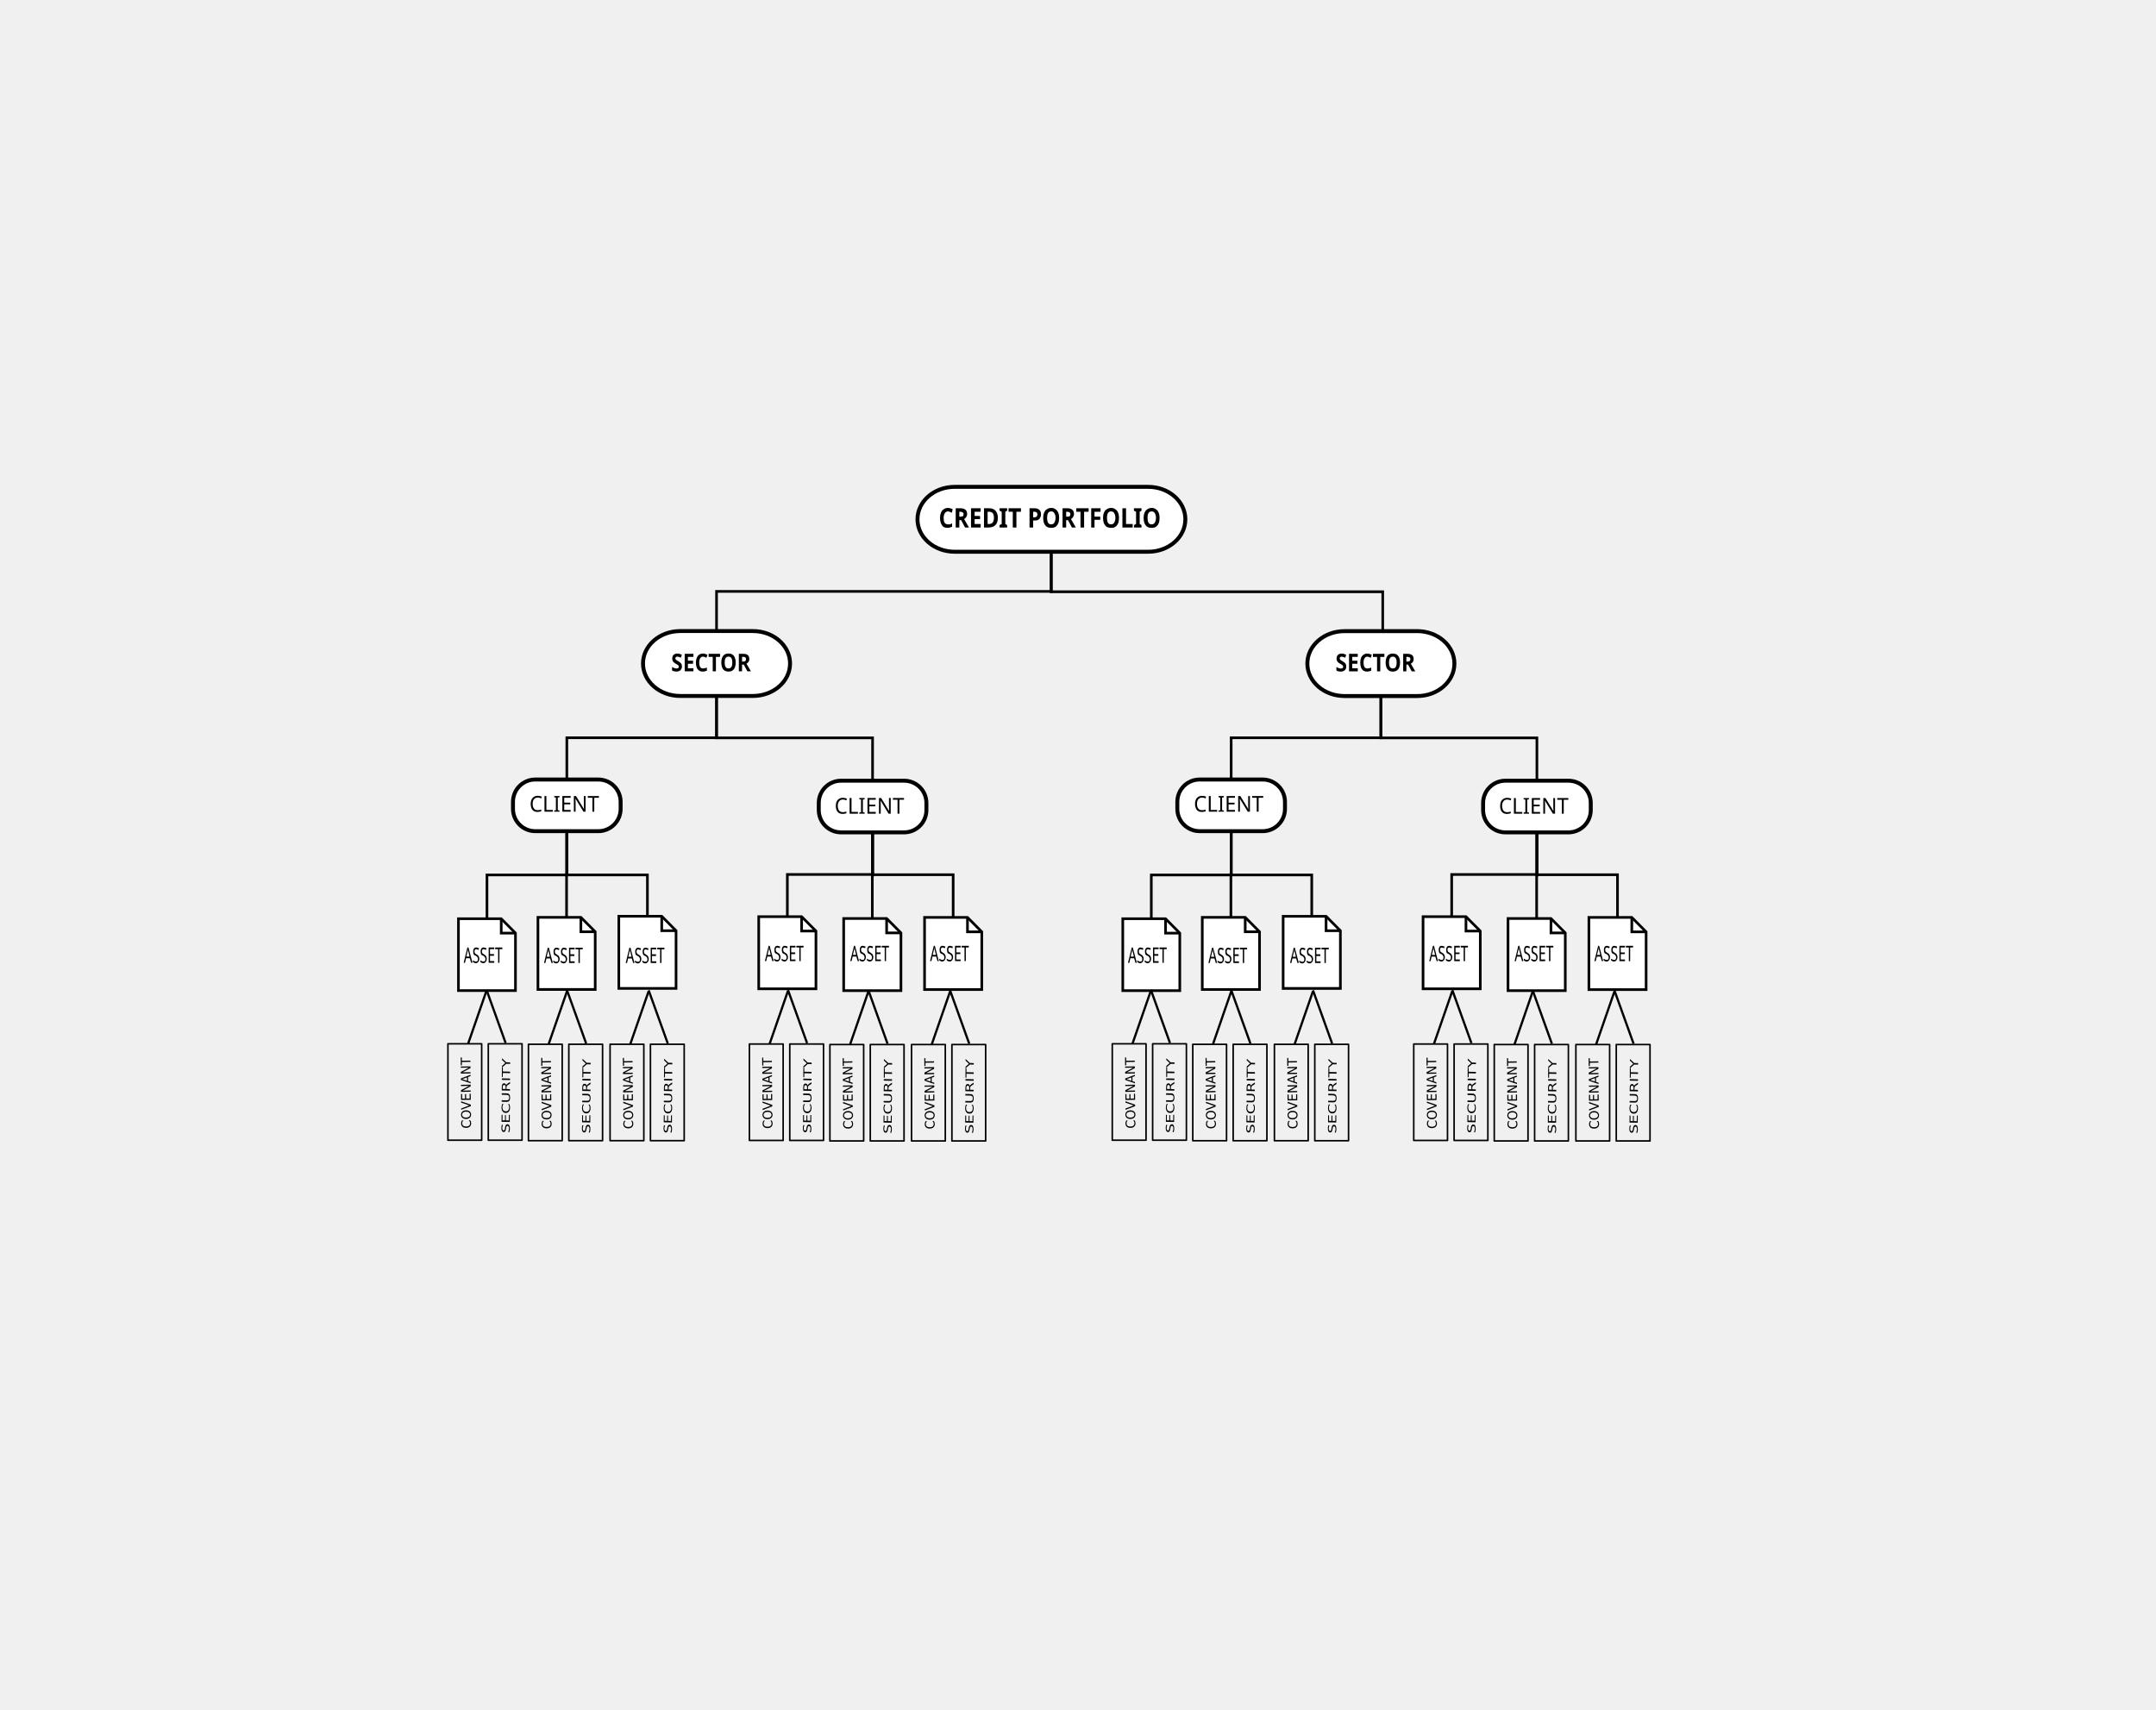
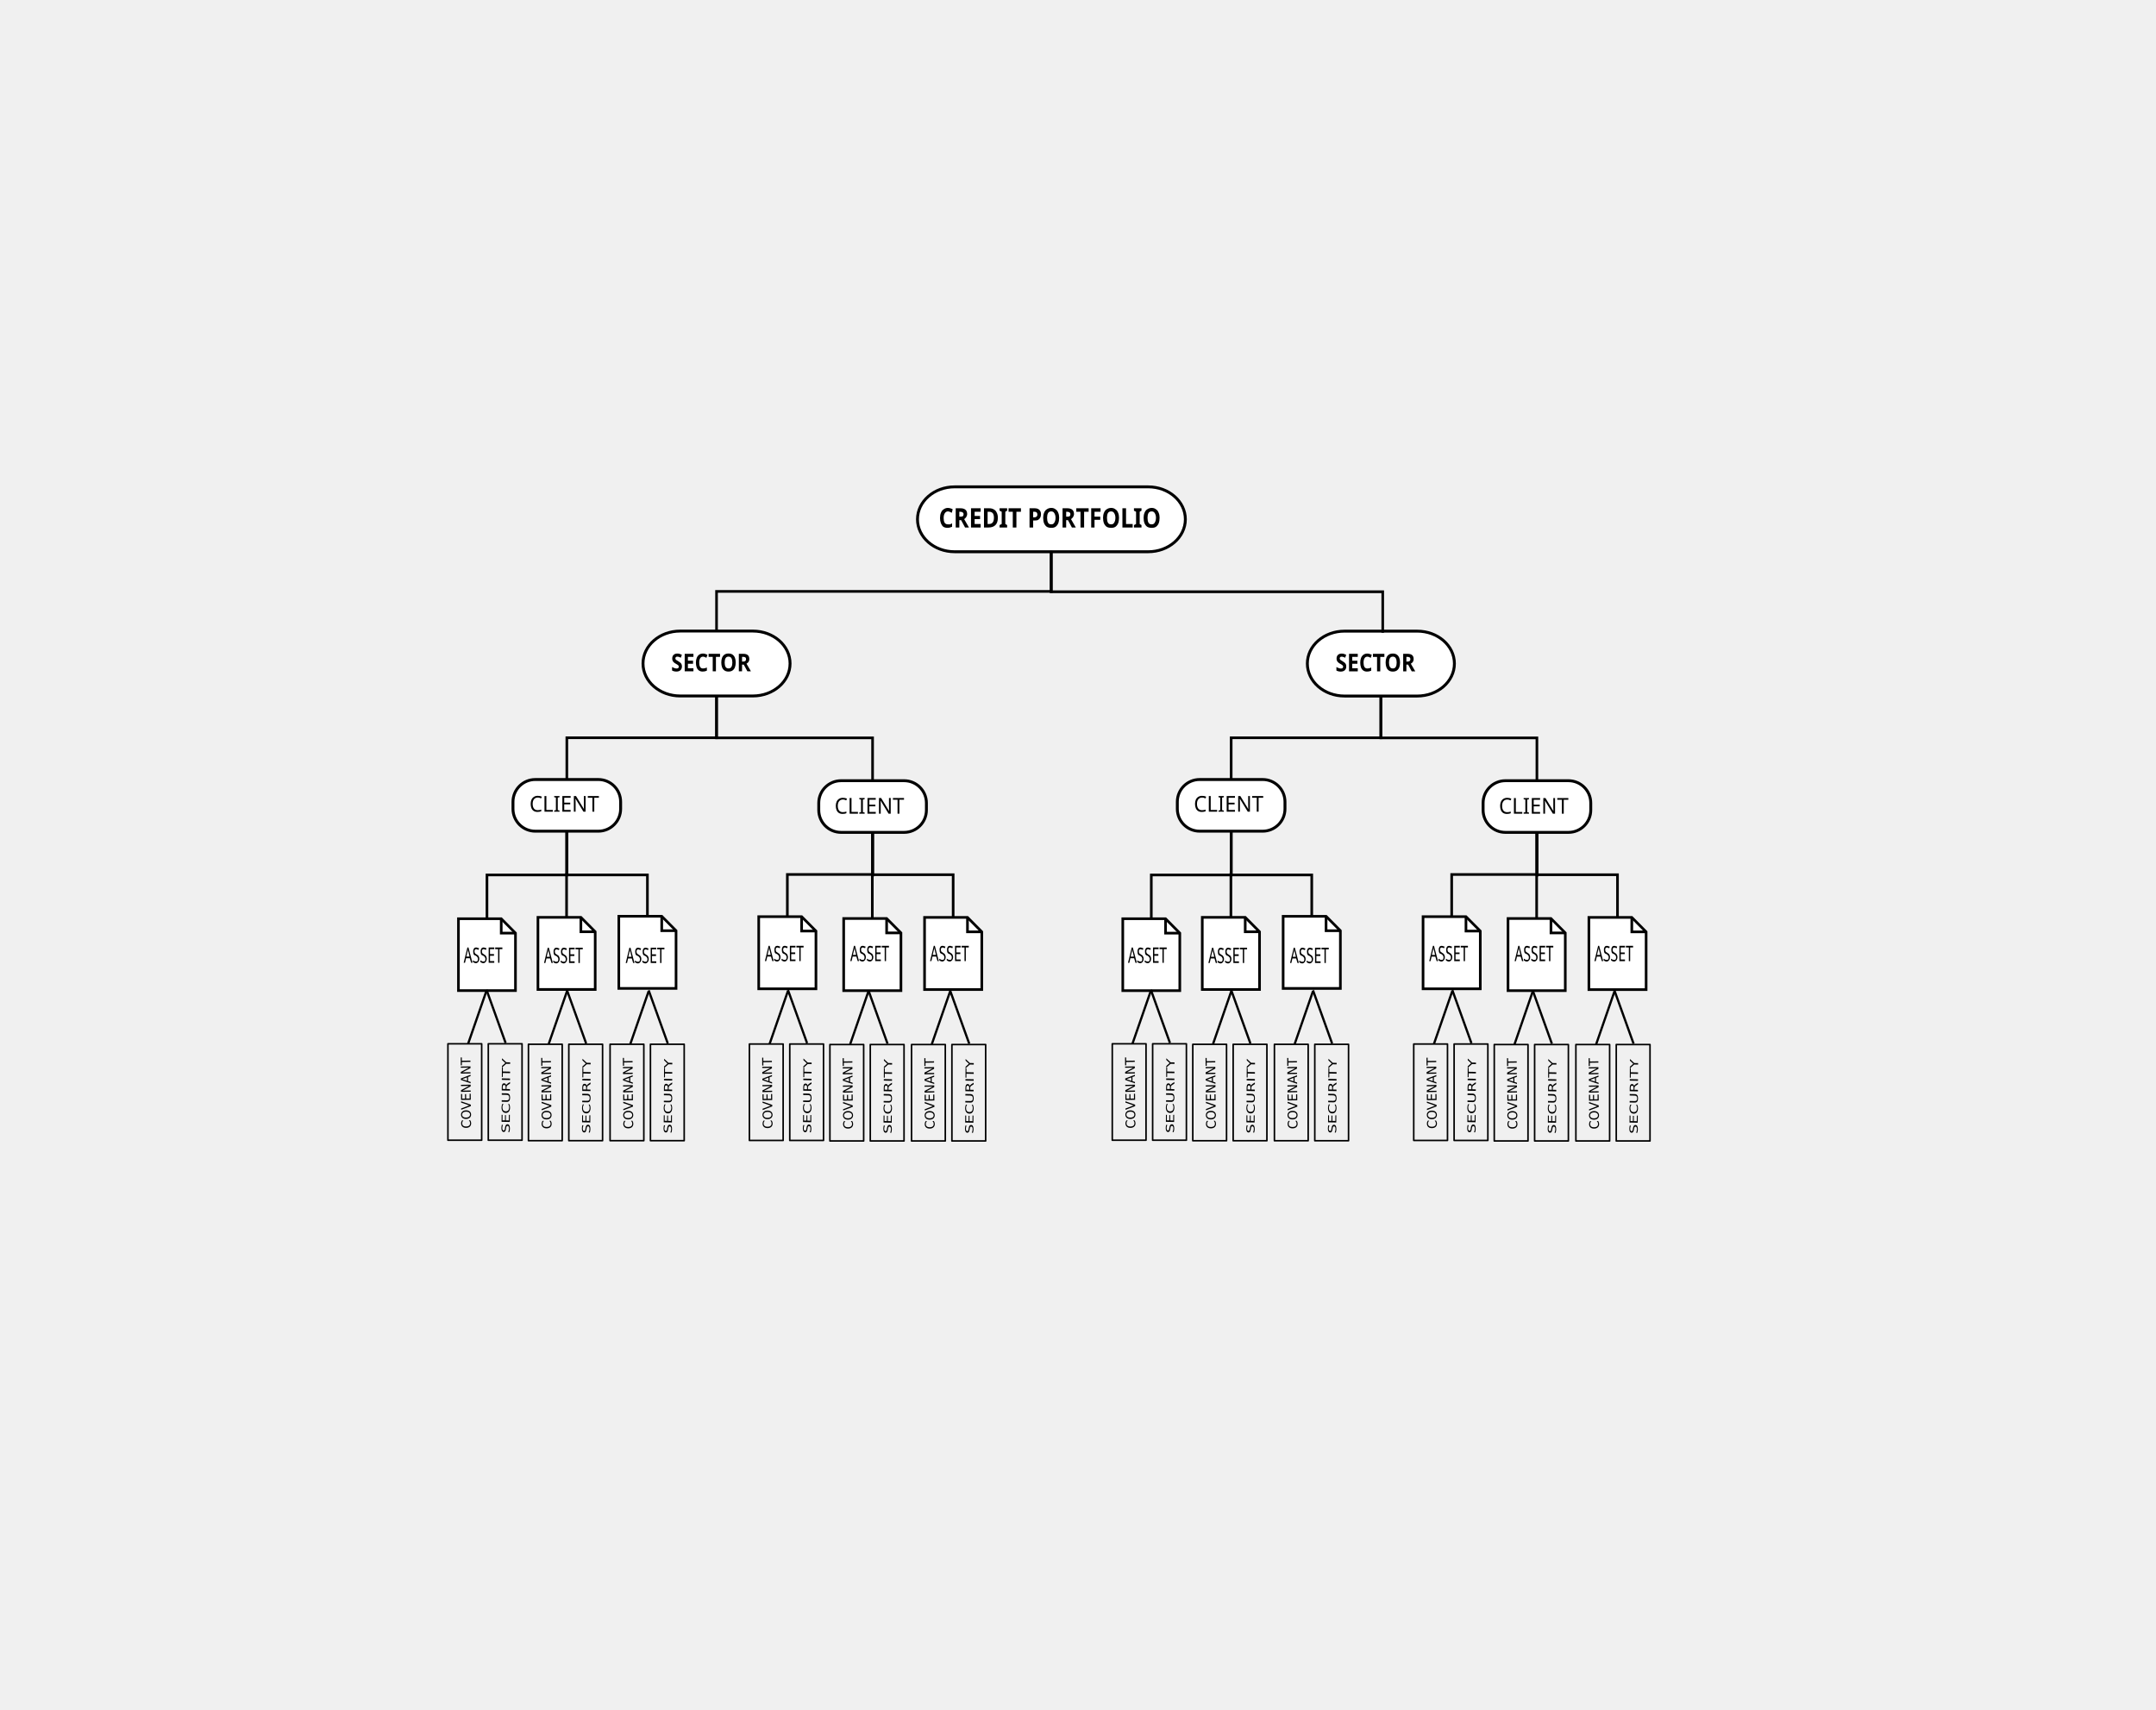
<svg xmlns="http://www.w3.org/2000/svg" version="1.0" x="0" y="0" width="1027.559" height="814.961" viewBox="-16 0 29 23" id="svg1135">
  <defs id="defs1203" />
  <rect width="3.603" height="0.873" rx="0.5" ry="0.5" x="-3.659" y="6.549" style="fill:#ffffff" id="rect1136" />
-   <rect width="3.603" height="0.873" rx="0.5" ry="0.5" x="-3.659" y="6.549" style="fill:none;fill-opacity:0;stroke:#000000;stroke-width:0.053" id="rect1137" />
+   <rect width="3.603" height="0.873" rx="0.5" ry="0.5" x="-3.659" y="6.549" style="fill:none;fill-opacity:0;stroke:#000000;stroke-width:0.039;stroke-miterlimit:4;stroke-dasharray:none;" id="rect1137" />
  <text x="3.925" y="2.6" transform="matrix(0.259636,0,0,0.300976,-4.391398,6.312799)" style="font-size:1.2;font-style:normal;font-weight:700;fill:#000000;font-family:sans;text-anchor:start" id="text1138">CREDIT PORTFOLIO</text>
  <rect width="1.448" height="0.695" rx="0.3" ry="0.3" x="-9.1" y="10.486" style="fill:#ffffff" id="rect1140" />
-   <rect width="1.448" height="0.695" rx="0.3" ry="0.3" x="-9.1" y="10.486" style="fill:none;fill-opacity:0;stroke:#000000;stroke-width:0.053" id="rect1141" />
+   <rect width="1.448" height="0.695" rx="0.3" ry="0.3" x="-9.1" y="10.486" style="fill:none;fill-opacity:0;stroke:#000000;stroke-width:0.039;stroke-miterlimit:4;stroke-dasharray:none;" id="rect1141" />
  <polygon points="-14.352,17.306 -12.723,17.306 -12.181,17.849 -12.181,20.02 -14.352,20.02 -14.352,17.306 " transform="matrix(0.353276,0,0,0.356271,-4.763333,6.193008)" style="fill:#ffffff" id="polygon1142" />
  <polygon points="-14.352,17.306 -12.723,17.306 -12.181,17.849 -12.181,20.02 -14.352,20.02 -14.352,17.306 " transform="matrix(0.353276,0,0,0.356271,-4.763333,6.193008)" style="fill:none;fill-opacity:0;stroke:#000000;stroke-width:0.1" id="polygon1143" />
  <polyline style="fill:none;fill-opacity:0;stroke:#000000;stroke-width:0.1" points="-12.723,17.306 -12.723,17.849 -12.181,17.849 -12.181,17.849 " id="polyline1144" transform="matrix(0.353276,0,0,0.356271,-4.763333,6.193008)" />
  <rect width="1.978" height="0.873" rx="0.5" ry="0.5" x="-7.351" y="8.489" style="fill:#ffffff" id="rect1145" />
-   <rect width="1.978" height="0.873" rx="0.5" ry="0.5" x="-7.351" y="8.489" style="fill:none;fill-opacity:0;stroke:#000000;stroke-width:0.053" id="rect1146" />
+   <rect width="1.978" height="0.873" rx="0.5" ry="0.5" x="-7.351" y="8.489" style="fill:none;fill-opacity:0;stroke:#000000;stroke-width:0.039;stroke-miterlimit:4;stroke-dasharray:none;" id="rect1146" />
  <polyline style="fill:none;fill-opacity:0;stroke:#000000;stroke-width:0.1" points="8.225,3.45 8.225,4.947 -4.525,4.947 -4.525,6.445 " id="polyline1147" transform="matrix(0.353276,0,0,0.356271,-4.763333,6.193008)" />
  <polyline style="fill:none;fill-opacity:0;stroke:#000000;stroke-width:0.1" points="-4.525,8.895 -4.525,10.473 -10.225,10.473 -10.225,12.05 " id="polyline1148" transform="matrix(0.353276,0,0,0.356271,-4.763333,6.193008)" />
  <polyline style="fill:none;fill-opacity:0;stroke:#000000;stroke-width:0.1" points="-10.225,14 -10.225,15.653 -13.266,15.653 -13.266,17.306 " id="polyline1149" transform="matrix(0.353276,0,0,0.356271,-4.763333,6.193008)" />
  <text x="-14.225" y="18.9" transform="matrix(0.228967,0,0,0.356271,-6.505735,6.218183)" style="font-size:0.8;font-style:normal;font-weight:normal;fill:#000000;font-family:sans;text-anchor:start" id="text1150">ASSET</text>
  <text x="-6.125" y="7.9" transform="matrix(2.378244e-2,0,0,2.749379e-2,-6.827454,8.813204)" style="font-style:normal;font-weight:700;fill:#000000;font-family:sans;text-anchor:start" id="text1154">SECTOR</text>
  <polygon points="-11.325,17.253 -9.69,17.253 -9.145,17.798 -9.145,19.977 -11.325,19.977 -11.325,17.253 " transform="matrix(0.353276,0,0,0.356271,-4.763333,6.193008)" style="fill:#ffffff" id="polygon1156" />
  <polygon points="-11.325,17.253 -9.69,17.253 -9.145,17.798 -9.145,19.977 -11.325,19.977 -11.325,17.253 " transform="matrix(0.353276,0,0,0.356271,-4.763333,6.193008)" style="fill:none;fill-opacity:0;stroke:#000000;stroke-width:0.1" id="polygon1157" />
  <polyline style="fill:none;fill-opacity:0;stroke:#000000;stroke-width:0.1" points="-9.69,17.253 -9.69,17.798 -9.145,17.798 -9.145,17.798 " id="polyline1158" transform="matrix(0.353276,0,0,0.356271,-4.763333,6.193008)" />
  <polygon points="-8.246,17.213 -6.612,17.213 -6.067,17.758 -6.067,19.937 -8.246,19.937 -8.246,17.213 " transform="matrix(0.353276,0,0,0.356271,-4.763333,6.193008)" style="fill:#ffffff" id="polygon1161" />
  <polygon points="-8.246,17.213 -6.612,17.213 -6.067,17.758 -6.067,19.937 -8.246,19.937 -8.246,17.213 " transform="matrix(0.353276,0,0,0.356271,-4.763333,6.193008)" style="fill:none;fill-opacity:0;stroke:#000000;stroke-width:0.1" id="polygon1162" />
  <polyline style="fill:none;fill-opacity:0;stroke:#000000;stroke-width:0.1" points="-6.612,17.213 -6.612,17.758 -6.067,17.758 -6.067,17.758 " id="polyline1163" transform="matrix(0.353276,0,0,0.356271,-4.763333,6.193008)" />
  <polyline style="fill:none;fill-opacity:0;stroke:#000000;stroke-width:0.1" points="-10.225,14 -10.225,15.652 -7.157,15.652 -7.157,17.213 " id="polyline1164" transform="matrix(0.353276,0,0,0.356271,-4.763333,6.193008)" />
  <polyline style="fill:none;fill-opacity:0;stroke:#000000;stroke-width:0.1" points="-10.225,14 -10.225,15.626 -10.235,15.626 -10.235,17.253 " id="polyline1167" transform="matrix(0.353276,0,0,0.356271,-4.763333,6.193008)" />
  <rect width="1.448" height="0.695" rx="0.3" ry="0.3" x="-4.987" y="10.502" style="fill:#ffffff" id="rect1168" />
-   <rect width="1.448" height="0.695" rx="0.3" ry="0.3" x="-4.987" y="10.502" style="fill:none;fill-opacity:0;stroke:#000000;stroke-width:0.053" id="rect1169" />
+   <rect width="1.448" height="0.695" rx="0.3" ry="0.3" x="-4.987" y="10.502" style="fill:none;fill-opacity:0;stroke:#000000;stroke-width:0.039;stroke-miterlimit:4;stroke-dasharray:none;" id="rect1169" />
  <polygon points="-2.919,17.227 -1.285,17.227 -0.74,17.771 -0.74,19.951 -2.919,19.951 -2.919,17.227 " transform="matrix(0.353276,0,0,0.356271,-4.763333,6.193008)" style="fill:#ffffff" id="polygon1170" />
  <polygon points="-2.919,17.227 -1.285,17.227 -0.74,17.771 -0.74,19.951 -2.919,19.951 -2.919,17.227 " transform="matrix(0.353276,0,0,0.356271,-4.763333,6.193008)" style="fill:none;fill-opacity:0;stroke:#000000;stroke-width:0.1" id="polygon1171" />
  <polyline style="fill:none;fill-opacity:0;stroke:#000000;stroke-width:0.1" points="-1.285,17.227 -1.285,17.771 -0.74,17.771 -0.74,17.771 " id="polyline1172" transform="matrix(0.353276,0,0,0.356271,-4.763333,6.193008)" />
  <polyline style="fill:none;fill-opacity:0;stroke:#000000;stroke-width:0.1" points="-4.525,8.895 -4.525,10.477 1.416,10.477 1.416,12.094 " id="polyline1173" transform="matrix(0.353276,0,0,0.356271,-4.763333,6.193008)" />
  <polyline style="fill:none;fill-opacity:0;stroke:#000000;stroke-width:0.1" points="1.416,14.044 1.416,15.635 -1.829,15.635 -1.829,17.227 " id="polyline1174" transform="matrix(0.353276,0,0,0.356271,-4.763333,6.193008)" />
  <text x="0.066" y="13.344" transform="matrix(2.319997e-2,0,0,2.457179e-2,-8.880446,10.59084)" style="font-style:normal;font-weight:normal;fill:#000000;font-family:sans;text-anchor:start" id="text1177">CLIENT</text>
  <polygon points="0.316,17.297 1.951,17.297 2.496,17.841 2.496,20.021 0.316,20.021 0.316,17.297 " transform="matrix(0.353276,0,0,0.356271,-4.763333,6.193008)" style="fill:#ffffff" id="polygon1179" />
  <polygon points="0.316,17.297 1.951,17.297 2.496,17.841 2.496,20.021 0.316,20.021 0.316,17.297 " transform="matrix(0.353276,0,0,0.356271,-4.763333,6.193008)" style="fill:none;fill-opacity:0;stroke:#000000;stroke-width:0.1" id="polygon1180" />
  <polyline style="fill:none;fill-opacity:0;stroke:#000000;stroke-width:0.1" points="1.951,17.297 1.951,17.841 2.496,17.841 2.496,17.841 " id="polyline1181" transform="matrix(0.353276,0,0,0.356271,-4.763333,6.193008)" />
  <polygon points="3.395,17.256 5.029,17.256 5.574,17.801 5.574,19.981 3.395,19.981 3.395,17.256 " transform="matrix(0.353276,0,0,0.356271,-4.763333,6.193008)" style="fill:#ffffff" id="polygon1184" />
  <polygon points="3.395,17.256 5.029,17.256 5.574,17.801 5.574,19.981 3.395,19.981 3.395,17.256 " transform="matrix(0.353276,0,0,0.356271,-4.763333,6.193008)" style="fill:none;fill-opacity:0;stroke:#000000;stroke-width:0.1" id="polygon1185" />
  <polyline style="fill:none;fill-opacity:0;stroke:#000000;stroke-width:0.1" points="5.029,17.256 5.029,17.801 5.574,17.801 5.574,17.801 " id="polyline1186" transform="matrix(0.353276,0,0,0.356271,-4.763333,6.193008)" />
  <polyline style="fill:none;fill-opacity:0;stroke:#000000;stroke-width:0.1" points="1.416,14.044 1.416,15.644 4.484,15.644 4.484,17.256 " id="polyline1187" transform="matrix(0.353276,0,0,0.356271,-4.763333,6.193008)" />
  <polyline style="fill:none;fill-opacity:0;stroke:#000000;stroke-width:0.1" points="1.416,14.044 1.416,15.67 1.406,15.67 1.406,17.297 " id="polyline1190" transform="matrix(0.353276,0,0,0.356271,-4.763333,6.193008)" />
  <line style="fill:none;fill-opacity:0;stroke:#000000;stroke-width:0.03" x1="-9.456" y1="13.315" x2="-9.199" y2="14.03" id="line1198" />
  <text x="0.066" y="13.344" transform="matrix(2.319997e-2,0,0,2.457179e-2,-4.77629,10.61751)" style="font-style:normal;font-weight:normal;fill:#000000;font-family:sans;text-anchor:start" id="text1209">CLIENT</text>
  <text x="-24.613" y="16.093" transform="matrix(-1.254440e-4,-1.430963e-2,1.487953e-2,-2.325011e-4,-9.907003,14.83186)" style="font-size:12;font-style:normal;font-weight:normal;fill:#000000;fill-opacity:1;stroke:none;stroke-width:1pt;stroke-linecap:butt;stroke-linejoin:miter;stroke-opacity:1;font-family:Bitstream Vera Sans" id="text1211" xml:space="preserve">
    <tspan x="-24.613" y="16.093" id="tspan1212">COVENANT</tspan>
  </text>
  <text x="-14.225" y="18.9" transform="matrix(0.228967,0,0,0.356271,-5.424824,6.221072)" style="font-size:0.8;font-style:normal;font-weight:normal;fill:#000000;font-family:sans;text-anchor:start" id="text1214">ASSET</text>
  <text x="-14.225" y="18.9" transform="matrix(0.228967,0,0,0.356271,-4.326465,6.221072)" style="font-size:0.8;font-style:normal;font-weight:normal;fill:#000000;font-family:sans;text-anchor:start" id="text1216">ASSET</text>
  <text x="-14.225" y="18.9" transform="matrix(0.228967,0,0,0.356271,-2.454265,6.195898)" style="font-size:0.8;font-style:normal;font-weight:normal;fill:#000000;font-family:sans;text-anchor:start" id="text1218">ASSET</text>
  <text x="-14.225" y="18.9" transform="matrix(0.228967,0,0,0.356271,-1.305981,6.195898)" style="font-size:0.8;font-style:normal;font-weight:normal;fill:#000000;font-family:sans;text-anchor:start" id="text1220">ASSET</text>
  <text x="-14.225" y="18.9" transform="matrix(0.228967,0,0,0.356271,-0.232585,6.195898)" style="font-size:0.8;font-style:normal;font-weight:normal;fill:#000000;font-family:sans;text-anchor:start" id="text1222">ASSET</text>
  <line style="fill:none;fill-opacity:0;stroke:#000000;stroke-width:0.03" x1="-9.456" y1="13.326" x2="-9.703" y2="14.039" id="line1224" />
  <text x="-13.068" y="24.978" transform="matrix(1.073195e-4,-1.704617e-2,1.261156e-2,2.606652e-4,-9.457581,15.01321)" style="font-size:12;font-style:normal;font-weight:normal;fill:#000000;fill-opacity:1;stroke:none;stroke-width:1pt;stroke-linecap:butt;stroke-linejoin:miter;stroke-opacity:1;font-family:Bitstream Vera Sans" id="text1228" xml:space="preserve">
    <tspan x="-13.068" y="24.978" id="tspan1229">SECURITY</tspan>
  </text>
  <rect width="0.454" height="1.297" rx="0" ry="0.5" x="-9.975" y="14.041" style="fill:none;fill-opacity:0;fill-rule:evenodd;stroke:#000000;stroke-width:0.021;stroke-linecap:butt;stroke-linejoin:round;stroke-miterlimit:4;stroke-opacity:1" id="rect1233" />
  <rect width="0.454" height="1.297" rx="0" ry="0.5" x="-9.432" y="14.041" style="fill:none;fill-opacity:0;fill-rule:nonzero;stroke:#000000;stroke-width:0.021;stroke-linecap:butt;stroke-linejoin:round;stroke-miterlimit:4;stroke-opacity:1" id="rect1857" />
  <line style="fill:none;fill-opacity:0;stroke:#000000;stroke-width:0.03" x1="-8.373" y1="13.322" x2="-8.116" y2="14.036" id="line1858" />
  <text x="-24.613" y="16.093" transform="matrix(-1.254440e-4,-1.430963e-2,1.487953e-2,-2.325011e-4,-8.82425,14.83841)" style="font-size:12;font-style:normal;font-weight:normal;fill:#000000;fill-opacity:1;stroke:none;stroke-width:1pt;stroke-linecap:butt;stroke-linejoin:miter;stroke-opacity:1;font-family:Bitstream Vera Sans" id="text1859" xml:space="preserve">
    <tspan x="-24.613" y="16.093" id="tspan1860">COVENANT</tspan>
  </text>
  <line style="fill:none;fill-opacity:0;stroke:#000000;stroke-width:0.03" x1="-8.373" y1="13.333" x2="-8.62" y2="14.045" id="line1862" />
  <text x="-13.068" y="24.978" transform="matrix(1.073195e-4,-1.704617e-2,1.261156e-2,2.606652e-4,-8.374822,15.01975)" style="font-size:12;font-style:normal;font-weight:normal;fill:#000000;fill-opacity:1;stroke:none;stroke-width:1pt;stroke-linecap:butt;stroke-linejoin:miter;stroke-opacity:1;font-family:Bitstream Vera Sans" id="text1863" xml:space="preserve">
    <tspan x="-13.068" y="24.978" id="tspan1864">SECURITY</tspan>
  </text>
  <rect width="0.454" height="1.297" rx="0" ry="0.5" x="-8.892" y="14.047" style="fill:none;fill-opacity:0;fill-rule:evenodd;stroke:#000000;stroke-width:0.021;stroke-linecap:butt;stroke-linejoin:round;stroke-miterlimit:4;stroke-opacity:1" id="rect1866" />
  <rect width="0.454" height="1.297" rx="0" ry="0.5" x="-8.349" y="14.047" style="fill:none;fill-opacity:0;fill-rule:evenodd;stroke:#000000;stroke-width:0.021;stroke-linecap:butt;stroke-linejoin:round;stroke-miterlimit:4;stroke-opacity:1" id="rect1867" />
  <line style="fill:none;fill-opacity:0;stroke:#000000;stroke-width:0.03" x1="-7.275" y1="13.322" x2="-7.018" y2="14.036" id="line1868" />
  <text x="-24.613" y="16.093" transform="matrix(-1.254440e-4,-1.430963e-2,1.487953e-2,-2.325011e-4,-7.725888,14.8384)" style="font-size:12;font-style:normal;font-weight:normal;fill:#000000;fill-opacity:1;stroke:none;stroke-width:1pt;stroke-linecap:butt;stroke-linejoin:miter;stroke-opacity:1;font-family:Bitstream Vera Sans" id="text1869" xml:space="preserve">
    <tspan x="-24.613" y="16.093" id="tspan1870">COVENANT</tspan>
  </text>
  <line style="fill:none;fill-opacity:0;stroke:#000000;stroke-width:0.03" x1="-7.275" y1="13.333" x2="-7.522" y2="14.045" id="line1872" />
  <text x="-13.068" y="24.978" transform="matrix(1.073195e-4,-1.704617e-2,1.261156e-2,2.606652e-4,-7.276467,15.01975)" style="font-size:12;font-style:normal;font-weight:normal;fill:#000000;fill-opacity:1;stroke:none;stroke-width:1pt;stroke-linecap:butt;stroke-linejoin:miter;stroke-opacity:1;font-family:Bitstream Vera Sans" id="text1873" xml:space="preserve">
    <tspan x="-13.068" y="24.978" id="tspan1874">SECURITY</tspan>
  </text>
  <rect width="0.454" height="1.297" rx="0" ry="0.5" x="-7.794" y="14.047" style="fill:none;fill-opacity:0;fill-rule:evenodd;stroke:#000000;stroke-width:0.021;stroke-linecap:butt;stroke-linejoin:round;stroke-miterlimit:4;stroke-opacity:1" id="rect1876" />
  <rect width="0.454" height="1.297" rx="0" ry="0.5" x="-7.251" y="14.047" style="fill:none;fill-opacity:0;fill-rule:evenodd;stroke:#000000;stroke-width:0.021;stroke-linecap:butt;stroke-linejoin:round;stroke-miterlimit:4;stroke-opacity:1" id="rect1877" />
  <line style="fill:none;fill-opacity:0;stroke:#000000;stroke-width:0.03" x1="-5.401" y1="13.318" x2="-5.144" y2="14.033" id="line1878" />
  <text x="-24.613" y="16.093" transform="matrix(-1.254440e-4,-1.430963e-2,1.487953e-2,-2.325011e-4,-5.852131,14.83513)" style="font-size:12;font-style:normal;font-weight:normal;fill:#000000;fill-opacity:1;stroke:none;stroke-width:1pt;stroke-linecap:butt;stroke-linejoin:miter;stroke-opacity:1;font-family:Bitstream Vera Sans" id="text1879" xml:space="preserve">
    <tspan x="-24.613" y="16.093" id="tspan1880">COVENANT</tspan>
  </text>
  <line style="fill:none;fill-opacity:0;stroke:#000000;stroke-width:0.03" x1="-5.401" y1="13.329" x2="-5.648" y2="14.042" id="line1882" />
  <text x="-13.068" y="24.978" transform="matrix(1.073195e-4,-1.704617e-2,1.261156e-2,2.606652e-4,-5.402703,15.01647)" style="font-size:12;font-style:normal;font-weight:normal;fill:#000000;fill-opacity:1;stroke:none;stroke-width:1pt;stroke-linecap:butt;stroke-linejoin:miter;stroke-opacity:1;font-family:Bitstream Vera Sans" id="text1883" xml:space="preserve">
    <tspan x="-13.068" y="24.978" id="tspan1884">SECURITY</tspan>
  </text>
  <rect width="0.454" height="1.297" rx="0" ry="0.5" x="-5.92" y="14.044" style="fill:none;fill-opacity:0;fill-rule:evenodd;stroke:#000000;stroke-width:0.021;stroke-linecap:butt;stroke-linejoin:round;stroke-miterlimit:4;stroke-opacity:1" id="rect1886" />
  <rect width="0.454" height="1.297" rx="0" ry="0.5" x="-5.377" y="14.044" style="fill:none;fill-opacity:0;fill-rule:evenodd;stroke:#000000;stroke-width:0.021;stroke-linecap:butt;stroke-linejoin:round;stroke-miterlimit:4;stroke-opacity:1" id="rect1887" />
  <line style="fill:none;fill-opacity:0;stroke:#000000;stroke-width:0.03" x1="-4.318" y1="13.325" x2="-4.062" y2="14.04" id="line1888" />
  <text x="-24.613" y="16.093" transform="matrix(-1.254440e-4,-1.430963e-2,1.487953e-2,-2.325011e-4,-4.769375,14.84167)" style="font-size:12;font-style:normal;font-weight:normal;fill:#000000;fill-opacity:1;stroke:none;stroke-width:1pt;stroke-linecap:butt;stroke-linejoin:miter;stroke-opacity:1;font-family:Bitstream Vera Sans" id="text1889" xml:space="preserve">
    <tspan x="-24.613" y="16.093" id="tspan1890">COVENANT</tspan>
  </text>
  <line style="fill:none;fill-opacity:0;stroke:#000000;stroke-width:0.03" x1="-4.319" y1="13.336" x2="-4.565" y2="14.048" id="line1892" />
  <text x="-13.068" y="24.978" transform="matrix(1.073195e-4,-1.704617e-2,1.261156e-2,2.606652e-4,-4.319948,15.02301)" style="font-size:12;font-style:normal;font-weight:normal;fill:#000000;fill-opacity:1;stroke:none;stroke-width:1pt;stroke-linecap:butt;stroke-linejoin:miter;stroke-opacity:1;font-family:Bitstream Vera Sans" id="text1893" xml:space="preserve">
    <tspan x="-13.068" y="24.978" id="tspan1894">SECURITY</tspan>
  </text>
  <rect width="0.454" height="1.297" rx="0" ry="0.5" x="-4.837" y="14.051" style="fill:none;fill-opacity:0;fill-rule:evenodd;stroke:#000000;stroke-width:0.021;stroke-linecap:butt;stroke-linejoin:round;stroke-miterlimit:4;stroke-opacity:1" id="rect1896" />
  <rect width="0.454" height="1.297" rx="0" ry="0.5" x="-4.294" y="14.051" style="fill:none;fill-opacity:0;fill-rule:evenodd;stroke:#000000;stroke-width:0.021;stroke-linecap:butt;stroke-linejoin:round;stroke-miterlimit:4;stroke-opacity:1" id="rect1897" />
  <line style="fill:none;fill-opacity:0;stroke:#000000;stroke-width:0.03" x1="-3.22" y1="13.325" x2="-2.963" y2="14.04" id="line1898" />
  <text x="-24.613" y="16.093" transform="matrix(-1.254440e-4,-1.430963e-2,1.487953e-2,-2.325011e-4,-3.671018,14.84166)" style="font-size:12;font-style:normal;font-weight:normal;fill:#000000;fill-opacity:1;stroke:none;stroke-width:1pt;stroke-linecap:butt;stroke-linejoin:miter;stroke-opacity:1;font-family:Bitstream Vera Sans" id="text1899" xml:space="preserve">
    <tspan x="-24.613" y="16.093" id="tspan1900">COVENANT</tspan>
  </text>
  <line style="fill:none;fill-opacity:0;stroke:#000000;stroke-width:0.03" x1="-3.22" y1="13.336" x2="-3.467" y2="14.048" id="line1902" />
  <text x="-13.068" y="24.978" transform="matrix(1.073195e-4,-1.704617e-2,1.261156e-2,2.606652e-4,-3.22159,15.02301)" style="font-size:12;font-style:normal;font-weight:normal;fill:#000000;fill-opacity:1;stroke:none;stroke-width:1pt;stroke-linecap:butt;stroke-linejoin:miter;stroke-opacity:1;font-family:Bitstream Vera Sans" id="text1903" xml:space="preserve">
    <tspan x="-13.068" y="24.978" id="tspan1904">SECURITY</tspan>
  </text>
  <rect width="0.454" height="1.297" rx="0" ry="0.5" x="-3.739" y="14.051" style="fill:none;fill-opacity:0;fill-rule:evenodd;stroke:#000000;stroke-width:0.021;stroke-linecap:butt;stroke-linejoin:round;stroke-miterlimit:4;stroke-opacity:1" id="rect1906" />
  <rect width="0.454" height="1.297" rx="0" ry="0.5" x="-3.196" y="14.051" style="fill:none;fill-opacity:0;fill-rule:evenodd;stroke:#000000;stroke-width:0.021;stroke-linecap:butt;stroke-linejoin:round;stroke-miterlimit:4;stroke-opacity:1" id="rect1907" />
  <rect width="1.448" height="0.695" rx="0.3" ry="0.3" x="-0.164" y="10.486" style="fill:#ffffff" id="rect1908" />
-   <rect width="1.448" height="0.695" rx="0.3" ry="0.3" x="-0.164" y="10.486" style="fill:none;fill-opacity:0;stroke:#000000;stroke-width:0.053" id="rect1909" />
+   <rect width="1.448" height="0.695" rx="0.3" ry="0.3" x="-0.164" y="10.486" style="fill:none;fill-opacity:0;stroke:#000000;stroke-width:0.039;stroke-miterlimit:4;stroke-dasharray:none;" id="rect1909" />
  <polygon points="-14.352,17.306 -12.723,17.306 -12.181,17.849 -12.181,20.02 -14.352,20.02 -14.352,17.306 " transform="matrix(0.353276,0,0,0.356271,4.172524,6.193349)" style="fill:#ffffff" id="polygon1910" />
  <polygon points="-14.352,17.306 -12.723,17.306 -12.181,17.849 -12.181,20.02 -14.352,20.02 -14.352,17.306 " transform="matrix(0.353276,0,0,0.356271,4.172524,6.193349)" style="fill:none;fill-opacity:0;stroke:#000000;stroke-width:0.1" id="polygon1911" />
  <polyline style="fill:none;fill-opacity:0;stroke:#000000;stroke-width:0.1" points="-12.723,17.306 -12.723,17.849 -12.181,17.849 -12.181,17.849 " id="polyline1912" transform="matrix(0.353276,0,0,0.356271,4.172524,6.193349)" />
  <rect width="1.978" height="0.873" rx="0.5" ry="0.5" x="1.585" y="8.49" style="fill:#ffffff" id="rect1913" />
-   <rect width="1.978" height="0.873" rx="0.5" ry="0.5" x="1.585" y="8.49" style="fill:none;fill-opacity:0;stroke:#000000;stroke-width:0.053" id="rect1914" />
+   <rect width="1.978" height="0.873" rx="0.5" ry="0.5" x="1.585" y="8.49" style="fill:none;fill-opacity:0;stroke:#000000;stroke-width:0.039;stroke-miterlimit:4;stroke-dasharray:none;" id="rect1914" />
  <polyline style="fill:none;fill-opacity:0;stroke:#000000;stroke-width:0.1" points="-4.525,8.895 -4.525,10.473 -10.225,10.473 -10.225,12.05 " id="polyline1915" transform="matrix(0.353276,0,0,0.356271,4.172524,6.193349)" />
  <polyline style="fill:none;fill-opacity:0;stroke:#000000;stroke-width:0.1" points="-10.225,14 -10.225,15.653 -13.266,15.653 -13.266,17.306 " id="polyline1916" transform="matrix(0.353276,0,0,0.356271,4.172524,6.193349)" />
  <text x="-14.225" y="18.9" transform="matrix(0.228967,0,0,0.356271,2.430124,6.218523)" style="font-size:0.8;font-style:normal;font-weight:normal;fill:#000000;font-family:sans;text-anchor:start" id="text1917">ASSET</text>
  <text x="-6.125" y="7.9" transform="matrix(2.378244e-2,0,0,2.749379e-2,2.108405,8.813543)" style="font-style:normal;font-weight:700;fill:#000000;font-family:sans;text-anchor:start" id="text1919">SECTOR</text>
  <polygon points="-11.325,17.253 -9.69,17.253 -9.145,17.798 -9.145,19.977 -11.325,19.977 -11.325,17.253 " transform="matrix(0.353276,0,0,0.356271,4.172524,6.193349)" style="fill:#ffffff" id="polygon1921" />
  <polygon points="-11.325,17.253 -9.69,17.253 -9.145,17.798 -9.145,19.977 -11.325,19.977 -11.325,17.253 " transform="matrix(0.353276,0,0,0.356271,4.172524,6.193349)" style="fill:none;fill-opacity:0;stroke:#000000;stroke-width:0.1" id="polygon1922" />
  <polyline style="fill:none;fill-opacity:0;stroke:#000000;stroke-width:0.1" points="-9.69,17.253 -9.69,17.798 -9.145,17.798 -9.145,17.798 " id="polyline1923" transform="matrix(0.353276,0,0,0.356271,4.172524,6.193349)" />
  <polygon points="-8.246,17.213 -6.612,17.213 -6.067,17.758 -6.067,19.937 -8.246,19.937 -8.246,17.213 " transform="matrix(0.353276,0,0,0.356271,4.172524,6.193349)" style="fill:#ffffff" id="polygon1924" />
  <polygon points="-8.246,17.213 -6.612,17.213 -6.067,17.758 -6.067,19.937 -8.246,19.937 -8.246,17.213 " transform="matrix(0.353276,0,0,0.356271,4.172524,6.193349)" style="fill:none;fill-opacity:0;stroke:#000000;stroke-width:0.1" id="polygon1925" />
  <polyline style="fill:none;fill-opacity:0;stroke:#000000;stroke-width:0.1" points="-6.612,17.213 -6.612,17.758 -6.067,17.758 -6.067,17.758 " id="polyline1926" transform="matrix(0.353276,0,0,0.356271,4.172524,6.193349)" />
  <polyline style="fill:none;fill-opacity:0;stroke:#000000;stroke-width:0.1" points="-10.225,14 -10.225,15.652 -7.157,15.652 -7.157,17.213 " id="polyline1927" transform="matrix(0.353276,0,0,0.356271,4.172524,6.193349)" />
  <polyline style="fill:none;fill-opacity:0;stroke:#000000;stroke-width:0.1" points="-10.225,14 -10.225,15.626 -10.235,15.626 -10.235,17.253 " id="polyline1928" transform="matrix(0.353276,0,0,0.356271,4.172524,6.193349)" />
  <rect width="1.448" height="0.695" rx="0.3" ry="0.3" x="3.949" y="10.502" style="fill:#ffffff" id="rect1929" />
-   <rect width="1.448" height="0.695" rx="0.3" ry="0.3" x="3.949" y="10.502" style="fill:none;fill-opacity:0;stroke:#000000;stroke-width:0.053" id="rect1930" />
+   <rect width="1.448" height="0.695" rx="0.3" ry="0.3" x="3.949" y="10.502" style="fill:none;fill-opacity:0;stroke:#000000;stroke-width:0.039;stroke-miterlimit:4;stroke-dasharray:none;" id="rect1930" />
  <polygon points="-2.919,17.227 -1.285,17.227 -0.74,17.771 -0.74,19.951 -2.919,19.951 -2.919,17.227 " transform="matrix(0.353276,0,0,0.356271,4.172524,6.193349)" style="fill:#ffffff" id="polygon1931" />
  <polygon points="-2.919,17.227 -1.285,17.227 -0.74,17.771 -0.74,19.951 -2.919,19.951 -2.919,17.227 " transform="matrix(0.353276,0,0,0.356271,4.172524,6.193349)" style="fill:none;fill-opacity:0;stroke:#000000;stroke-width:0.1" id="polygon1932" />
  <polyline style="fill:none;fill-opacity:0;stroke:#000000;stroke-width:0.1" points="-1.285,17.227 -1.285,17.771 -0.74,17.771 -0.74,17.771 " id="polyline1933" transform="matrix(0.353276,0,0,0.356271,4.172524,6.193349)" />
  <polyline style="fill:none;fill-opacity:0;stroke:#000000;stroke-width:0.1" points="-4.525,8.895 -4.525,10.477 1.416,10.477 1.416,12.094 " id="polyline1934" transform="matrix(0.353276,0,0,0.356271,4.172524,6.193349)" />
  <polyline style="fill:none;fill-opacity:0;stroke:#000000;stroke-width:0.1" points="1.416,14.044 1.416,15.635 -1.829,15.635 -1.829,17.227 " id="polyline1935" transform="matrix(0.353276,0,0,0.356271,4.172524,6.193349)" />
  <text x="0.066" y="13.344" transform="matrix(2.319997e-2,0,0,2.457179e-2,5.541290e-2,10.59118)" style="font-style:normal;font-weight:normal;fill:#000000;font-family:sans;text-anchor:start" id="text1936">CLIENT</text>
  <polygon points="0.316,17.297 1.951,17.297 2.496,17.841 2.496,20.021 0.316,20.021 0.316,17.297 " transform="matrix(0.353276,0,0,0.356271,4.172524,6.193349)" style="fill:#ffffff" id="polygon1938" />
  <polygon points="0.316,17.297 1.951,17.297 2.496,17.841 2.496,20.021 0.316,20.021 0.316,17.297 " transform="matrix(0.353276,0,0,0.356271,4.172524,6.193349)" style="fill:none;fill-opacity:0;stroke:#000000;stroke-width:0.1" id="polygon1939" />
  <polyline style="fill:none;fill-opacity:0;stroke:#000000;stroke-width:0.1" points="1.951,17.297 1.951,17.841 2.496,17.841 2.496,17.841 " id="polyline1940" transform="matrix(0.353276,0,0,0.356271,4.172524,6.193349)" />
  <polygon points="3.395,17.256 5.029,17.256 5.574,17.801 5.574,19.981 3.395,19.981 3.395,17.256 " transform="matrix(0.353276,0,0,0.356271,4.172524,6.193349)" style="fill:#ffffff" id="polygon1941" />
  <polygon points="3.395,17.256 5.029,17.256 5.574,17.801 5.574,19.981 3.395,19.981 3.395,17.256 " transform="matrix(0.353276,0,0,0.356271,4.172524,6.193349)" style="fill:none;fill-opacity:0;stroke:#000000;stroke-width:0.1" id="polygon1942" />
  <polyline style="fill:none;fill-opacity:0;stroke:#000000;stroke-width:0.1" points="5.029,17.256 5.029,17.801 5.574,17.801 5.574,17.801 " id="polyline1943" transform="matrix(0.353276,0,0,0.356271,4.172524,6.193349)" />
  <polyline style="fill:none;fill-opacity:0;stroke:#000000;stroke-width:0.1" points="1.416,14.044 1.416,15.644 4.484,15.644 4.484,17.256 " id="polyline1944" transform="matrix(0.353276,0,0,0.356271,4.172524,6.193349)" />
  <polyline style="fill:none;fill-opacity:0;stroke:#000000;stroke-width:0.1" points="1.416,14.044 1.416,15.67 1.406,15.67 1.406,17.297 " id="polyline1945" transform="matrix(0.353276,0,0,0.356271,4.172524,6.193349)" />
  <line style="fill:none;fill-opacity:0;stroke:#000000;stroke-width:0.03" x1="-0.52" y1="13.315" x2="-0.263" y2="14.03" id="line1946" />
  <text x="0.066" y="13.344" transform="matrix(2.319997e-2,0,0,2.457179e-2,4.159565,10.61785)" style="font-style:normal;font-weight:normal;fill:#000000;font-family:sans;text-anchor:start" id="text1947">CLIENT</text>
  <text x="-24.613" y="16.093" transform="matrix(-1.254440e-4,-1.430963e-2,1.487953e-2,-2.325011e-4,-0.971148,14.8322)" style="font-size:12;font-style:normal;font-weight:normal;fill:#000000;fill-opacity:1;stroke:none;stroke-width:1pt;stroke-linecap:butt;stroke-linejoin:miter;stroke-opacity:1;font-family:Bitstream Vera Sans" id="text1949" xml:space="preserve">
    <tspan x="-24.613" y="16.093" id="tspan1950">COVENANT</tspan>
  </text>
  <text x="-14.225" y="18.9" transform="matrix(0.228967,0,0,0.356271,3.511035,6.221412)" style="font-size:0.8;font-style:normal;font-weight:normal;fill:#000000;font-family:sans;text-anchor:start" id="text1952">ASSET</text>
  <text x="-14.225" y="18.9" transform="matrix(0.228967,0,0,0.356271,4.609392,6.221412)" style="font-size:0.8;font-style:normal;font-weight:normal;fill:#000000;font-family:sans;text-anchor:start" id="text1954">ASSET</text>
  <text x="-14.225" y="18.9" transform="matrix(0.228967,0,0,0.356271,6.481596,6.196239)" style="font-size:0.8;font-style:normal;font-weight:normal;fill:#000000;font-family:sans;text-anchor:start" id="text1956">ASSET</text>
  <text x="-14.225" y="18.9" transform="matrix(0.228967,0,0,0.356271,7.629881,6.196239)" style="font-size:0.8;font-style:normal;font-weight:normal;fill:#000000;font-family:sans;text-anchor:start" id="text1958">ASSET</text>
  <text x="-14.225" y="18.9" transform="matrix(0.228967,0,0,0.356271,8.703274,6.196239)" style="font-size:0.8;font-style:normal;font-weight:normal;fill:#000000;font-family:sans;text-anchor:start" id="text1960">ASSET</text>
  <line style="fill:none;fill-opacity:0;stroke:#000000;stroke-width:0.03" x1="-0.52" y1="13.327" x2="-0.767" y2="14.039" id="line1962" />
  <text x="-13.068" y="24.978" transform="matrix(1.073195e-4,-1.704617e-2,1.261156e-2,2.606652e-4,-0.521721,15.01354)" style="font-size:12;font-style:normal;font-weight:normal;fill:#000000;fill-opacity:1;stroke:none;stroke-width:1pt;stroke-linecap:butt;stroke-linejoin:miter;stroke-opacity:1;font-family:Bitstream Vera Sans" id="text1963" xml:space="preserve">
    <tspan x="-13.068" y="24.978" id="tspan1964">SECURITY</tspan>
  </text>
  <rect width="0.454" height="1.297" rx="0" ry="0.5" x="-1.039" y="14.041" style="fill:none;fill-opacity:0;fill-rule:evenodd;stroke:#000000;stroke-width:0.021;stroke-linecap:butt;stroke-linejoin:round;stroke-miterlimit:4;stroke-opacity:1" id="rect1966" />
  <rect width="0.454" height="1.297" rx="0" ry="0.5" x="-0.496" y="14.041" style="fill:none;fill-opacity:0;fill-rule:evenodd;stroke:#000000;stroke-width:0.021;stroke-linecap:butt;stroke-linejoin:round;stroke-miterlimit:4;stroke-opacity:1" id="rect1967" />
  <line style="fill:none;fill-opacity:0;stroke:#000000;stroke-width:0.03" x1="0.562" y1="13.322" x2="0.819" y2="14.037" id="line1968" />
  <text x="-24.613" y="16.093" transform="matrix(-1.254440e-4,-1.430963e-2,1.487953e-2,-2.325011e-4,0.111608,14.83874)" style="font-size:12;font-style:normal;font-weight:normal;fill:#000000;fill-opacity:1;stroke:none;stroke-width:1pt;stroke-linecap:butt;stroke-linejoin:miter;stroke-opacity:1;font-family:Bitstream Vera Sans" id="text1969" xml:space="preserve">
    <tspan x="-24.613" y="16.093" id="tspan1970">COVENANT</tspan>
  </text>
  <line style="fill:none;fill-opacity:0;stroke:#000000;stroke-width:0.03" x1="0.562" y1="13.333" x2="0.316" y2="14.045" id="line1972" />
  <text x="-13.068" y="24.978" transform="matrix(1.073195e-4,-1.704617e-2,1.261156e-2,2.606652e-4,0.561035,15.02008)" style="font-size:12;font-style:normal;font-weight:normal;fill:#000000;fill-opacity:1;stroke:none;stroke-width:1pt;stroke-linecap:butt;stroke-linejoin:miter;stroke-opacity:1;font-family:Bitstream Vera Sans" id="text1973" xml:space="preserve">
    <tspan x="-13.068" y="24.978" id="tspan1974">SECURITY</tspan>
  </text>
  <rect width="0.454" height="1.297" rx="0" ry="0.5" x="0.044" y="14.048" style="fill:none;fill-opacity:0;fill-rule:evenodd;stroke:#000000;stroke-width:0.021;stroke-linecap:butt;stroke-linejoin:round;stroke-miterlimit:4;stroke-opacity:1" id="rect1976" />
  <rect width="0.454" height="1.297" rx="0" ry="0.5" x="0.587" y="14.048" style="fill:none;fill-opacity:0;fill-rule:evenodd;stroke:#000000;stroke-width:0.021;stroke-linecap:butt;stroke-linejoin:round;stroke-miterlimit:4;stroke-opacity:1" id="rect1977" />
  <line style="fill:none;fill-opacity:0;stroke:#000000;stroke-width:0.03" x1="1.661" y1="13.322" x2="1.918" y2="14.037" id="line1978" />
  <text x="-24.613" y="16.093" transform="matrix(-1.254440e-4,-1.430963e-2,1.487953e-2,-2.325011e-4,1.209965,14.83874)" style="font-size:12;font-style:normal;font-weight:normal;fill:#000000;fill-opacity:1;stroke:none;stroke-width:1pt;stroke-linecap:butt;stroke-linejoin:miter;stroke-opacity:1;font-family:Bitstream Vera Sans" id="text1979" xml:space="preserve">
    <tspan x="-24.613" y="16.093" id="tspan1980">COVENANT</tspan>
  </text>
  <line style="fill:none;fill-opacity:0;stroke:#000000;stroke-width:0.03" x1="1.661" y1="13.333" x2="1.414" y2="14.045" id="line1982" />
  <text x="-13.068" y="24.978" transform="matrix(1.073195e-4,-1.704617e-2,1.261156e-2,2.606652e-4,1.659392,15.02008)" style="font-size:12;font-style:normal;font-weight:normal;fill:#000000;fill-opacity:1;stroke:none;stroke-width:1pt;stroke-linecap:butt;stroke-linejoin:miter;stroke-opacity:1;font-family:Bitstream Vera Sans" id="text1983" xml:space="preserve">
    <tspan x="-13.068" y="24.978" id="tspan1984">SECURITY</tspan>
  </text>
  <rect width="0.454" height="1.297" rx="0" ry="0.5" x="1.142" y="14.048" style="fill:none;fill-opacity:0;fill-rule:evenodd;stroke:#000000;stroke-width:0.021;stroke-linecap:butt;stroke-linejoin:round;stroke-miterlimit:4;stroke-opacity:1" id="rect1986" />
  <rect width="0.454" height="1.297" rx="0" ry="0.5" x="1.685" y="14.048" style="fill:none;fill-opacity:0;fill-rule:evenodd;stroke:#000000;stroke-width:0.021;stroke-linecap:butt;stroke-linejoin:round;stroke-miterlimit:4;stroke-opacity:1" id="rect1987" />
  <line style="fill:none;fill-opacity:0;stroke:#000000;stroke-width:0.03" x1="3.535" y1="13.319" x2="3.792" y2="14.033" id="line1988" />
  <text x="-24.613" y="16.093" transform="matrix(-1.254440e-4,-1.430963e-2,1.487953e-2,-2.325011e-4,3.083727,14.83546)" style="font-size:12;font-style:normal;font-weight:normal;fill:#000000;fill-opacity:1;stroke:none;stroke-width:1pt;stroke-linecap:butt;stroke-linejoin:miter;stroke-opacity:1;font-family:Bitstream Vera Sans" id="text1989" xml:space="preserve">
    <tspan x="-24.613" y="16.093" id="tspan1990">COVENANT</tspan>
  </text>
  <line style="fill:none;fill-opacity:0;stroke:#000000;stroke-width:0.03" x1="3.535" y1="13.33" x2="3.288" y2="14.042" id="line1992" />
  <text x="-13.068" y="24.978" transform="matrix(1.073195e-4,-1.704617e-2,1.261156e-2,2.606652e-4,3.533154,15.01681)" style="font-size:12;font-style:normal;font-weight:normal;fill:#000000;fill-opacity:1;stroke:none;stroke-width:1pt;stroke-linecap:butt;stroke-linejoin:miter;stroke-opacity:1;font-family:Bitstream Vera Sans" id="text1993" xml:space="preserve">
    <tspan x="-13.068" y="24.978" id="tspan1994">SECURITY</tspan>
  </text>
  <rect width="0.454" height="1.297" rx="0" ry="0.5" x="3.016" y="14.044" style="fill:none;fill-opacity:0;fill-rule:evenodd;stroke:#000000;stroke-width:0.021;stroke-linecap:butt;stroke-linejoin:round;stroke-miterlimit:4;stroke-opacity:1" id="rect1996" />
  <rect width="0.454" height="1.297" rx="0" ry="0.5" x="3.559" y="14.044" style="fill:none;fill-opacity:0;fill-rule:evenodd;stroke:#000000;stroke-width:0.021;stroke-linecap:butt;stroke-linejoin:round;stroke-miterlimit:4;stroke-opacity:1" id="rect1997" />
  <line style="fill:none;fill-opacity:0;stroke:#000000;stroke-width:0.03" x1="4.617" y1="13.325" x2="4.874" y2="14.04" id="line1998" />
  <text x="-24.613" y="16.093" transform="matrix(-1.254440e-4,-1.430963e-2,1.487953e-2,-2.325011e-4,4.166482,14.842)" style="font-size:12;font-style:normal;font-weight:normal;fill:#000000;fill-opacity:1;stroke:none;stroke-width:1pt;stroke-linecap:butt;stroke-linejoin:miter;stroke-opacity:1;font-family:Bitstream Vera Sans" id="text1999" xml:space="preserve">
    <tspan x="-24.613" y="16.093" id="tspan2000">COVENANT</tspan>
  </text>
  <line style="fill:none;fill-opacity:0;stroke:#000000;stroke-width:0.03" x1="4.617" y1="13.336" x2="4.371" y2="14.049" id="line2002" />
  <text x="-13.068" y="24.978" transform="matrix(1.073195e-4,-1.704617e-2,1.261156e-2,2.606652e-4,4.615909,15.02335)" style="font-size:12;font-style:normal;font-weight:normal;fill:#000000;fill-opacity:1;stroke:none;stroke-width:1pt;stroke-linecap:butt;stroke-linejoin:miter;stroke-opacity:1;font-family:Bitstream Vera Sans" id="text2003" xml:space="preserve">
    <tspan x="-13.068" y="24.978" id="tspan2004">SECURITY</tspan>
  </text>
  <rect width="0.454" height="1.297" rx="0" ry="0.5" x="4.099" y="14.051" style="fill:none;fill-opacity:0;fill-rule:evenodd;stroke:#000000;stroke-width:0.021;stroke-linecap:butt;stroke-linejoin:round;stroke-miterlimit:4;stroke-opacity:1" id="rect2006" />
  <rect width="0.454" height="1.297" rx="0" ry="0.5" x="4.642" y="14.051" style="fill:none;fill-opacity:0;fill-rule:evenodd;stroke:#000000;stroke-width:0.021;stroke-linecap:butt;stroke-linejoin:round;stroke-miterlimit:4;stroke-opacity:1" id="rect2007" />
  <line style="fill:none;fill-opacity:0;stroke:#000000;stroke-width:0.03" x1="5.716" y1="13.325" x2="5.973" y2="14.04" id="line2008" />
  <text x="-24.613" y="16.093" transform="matrix(-1.254440e-4,-1.430963e-2,1.487953e-2,-2.325011e-4,5.26484,14.842)" style="font-size:12;font-style:normal;font-weight:normal;fill:#000000;fill-opacity:1;stroke:none;stroke-width:1pt;stroke-linecap:butt;stroke-linejoin:miter;stroke-opacity:1;font-family:Bitstream Vera Sans" id="text2009" xml:space="preserve">
    <tspan x="-24.613" y="16.093" id="tspan2010">COVENANT</tspan>
  </text>
  <line style="fill:none;fill-opacity:0;stroke:#000000;stroke-width:0.03" x1="5.716" y1="13.336" x2="5.469" y2="14.049" id="line2012" />
  <text x="-13.068" y="24.978" transform="matrix(1.073195e-4,-1.704617e-2,1.261156e-2,2.606652e-4,5.714267,15.02335)" style="font-size:12;font-style:normal;font-weight:normal;fill:#000000;fill-opacity:1;stroke:none;stroke-width:1pt;stroke-linecap:butt;stroke-linejoin:miter;stroke-opacity:1;font-family:Bitstream Vera Sans" id="text2013" xml:space="preserve">
    <tspan x="-13.068" y="24.978" id="tspan2014">SECURITY</tspan>
  </text>
  <rect width="0.454" height="1.297" rx="0" ry="0.5" x="5.197" y="14.051" style="fill:none;fill-opacity:0;fill-rule:evenodd;stroke:#000000;stroke-width:0.021;stroke-linecap:butt;stroke-linejoin:round;stroke-miterlimit:4;stroke-opacity:1" id="rect2016" />
  <rect width="0.454" height="1.297" rx="0" ry="0.5" x="5.74" y="14.051" style="fill:none;fill-opacity:0;fill-rule:evenodd;stroke:#000000;stroke-width:0.021;stroke-linecap:butt;stroke-linejoin:round;stroke-miterlimit:4;stroke-opacity:1" id="rect2017" />
  <polyline style="fill:none;fill-opacity:0;stroke:#000000;stroke-width:0.1" points="8.225,3.45 8.225,4.947 -4.525,4.947 -4.525,6.445 " id="polyline2020" transform="matrix(-0.349923,0,0,0.367751,1.015518,6.14097)" />
  <flowRoot id="flowRoot1286">
    <flowRegion id="flowRegion1287" />
    <flowDiv id="flowDiv1289">
      <flowPara id="flowPara1290">This is flowed text. Currently, you can only edit it by using the XML editor. You can paste style (Ctrl+Shift+V) from regular text objects to it.</flowPara>
    </flowDiv>
  </flowRoot>
  <flowRoot id="flowRoot1292">
    <flowRegion id="flowRegion1293" />
    <flowDiv id="flowDiv1295">
      <flowPara id="flowPara1296">This is flowed text. Currently, you can only edit it by using the XML editor. You can paste style (Ctrl+Shift+V) from regular text objects to it.</flowPara>
    </flowDiv>
  </flowRoot>
</svg>
